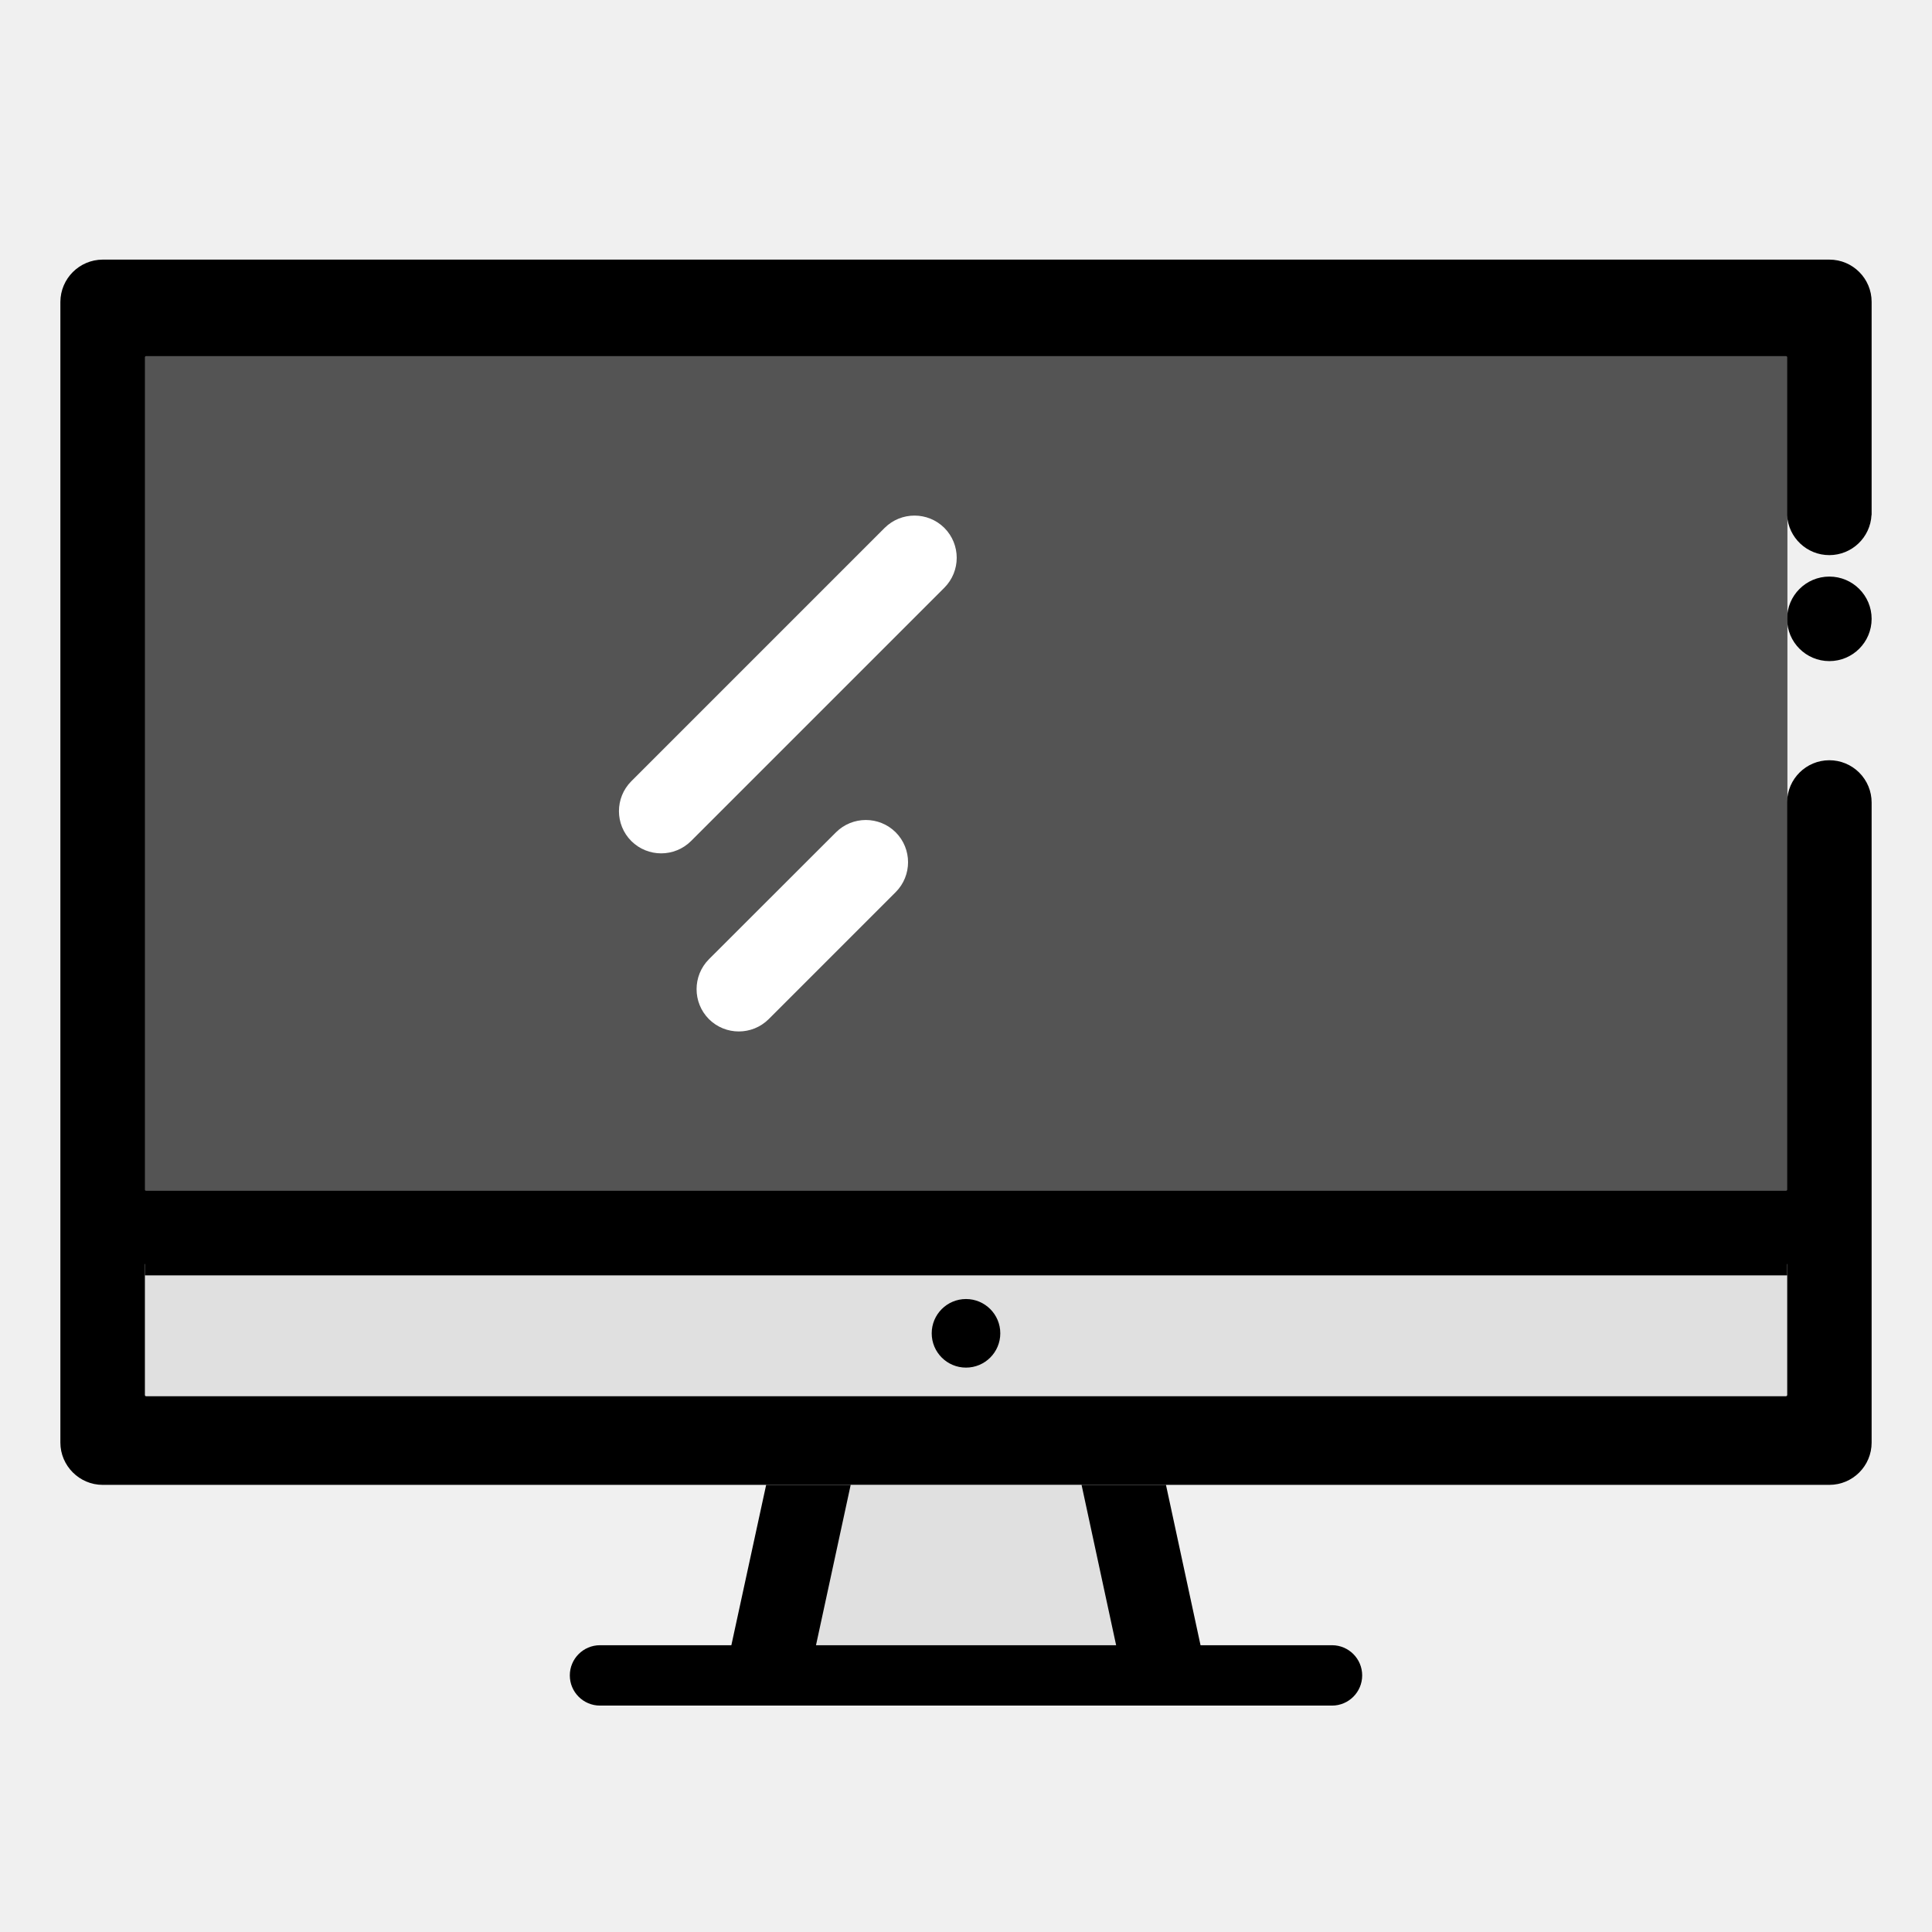
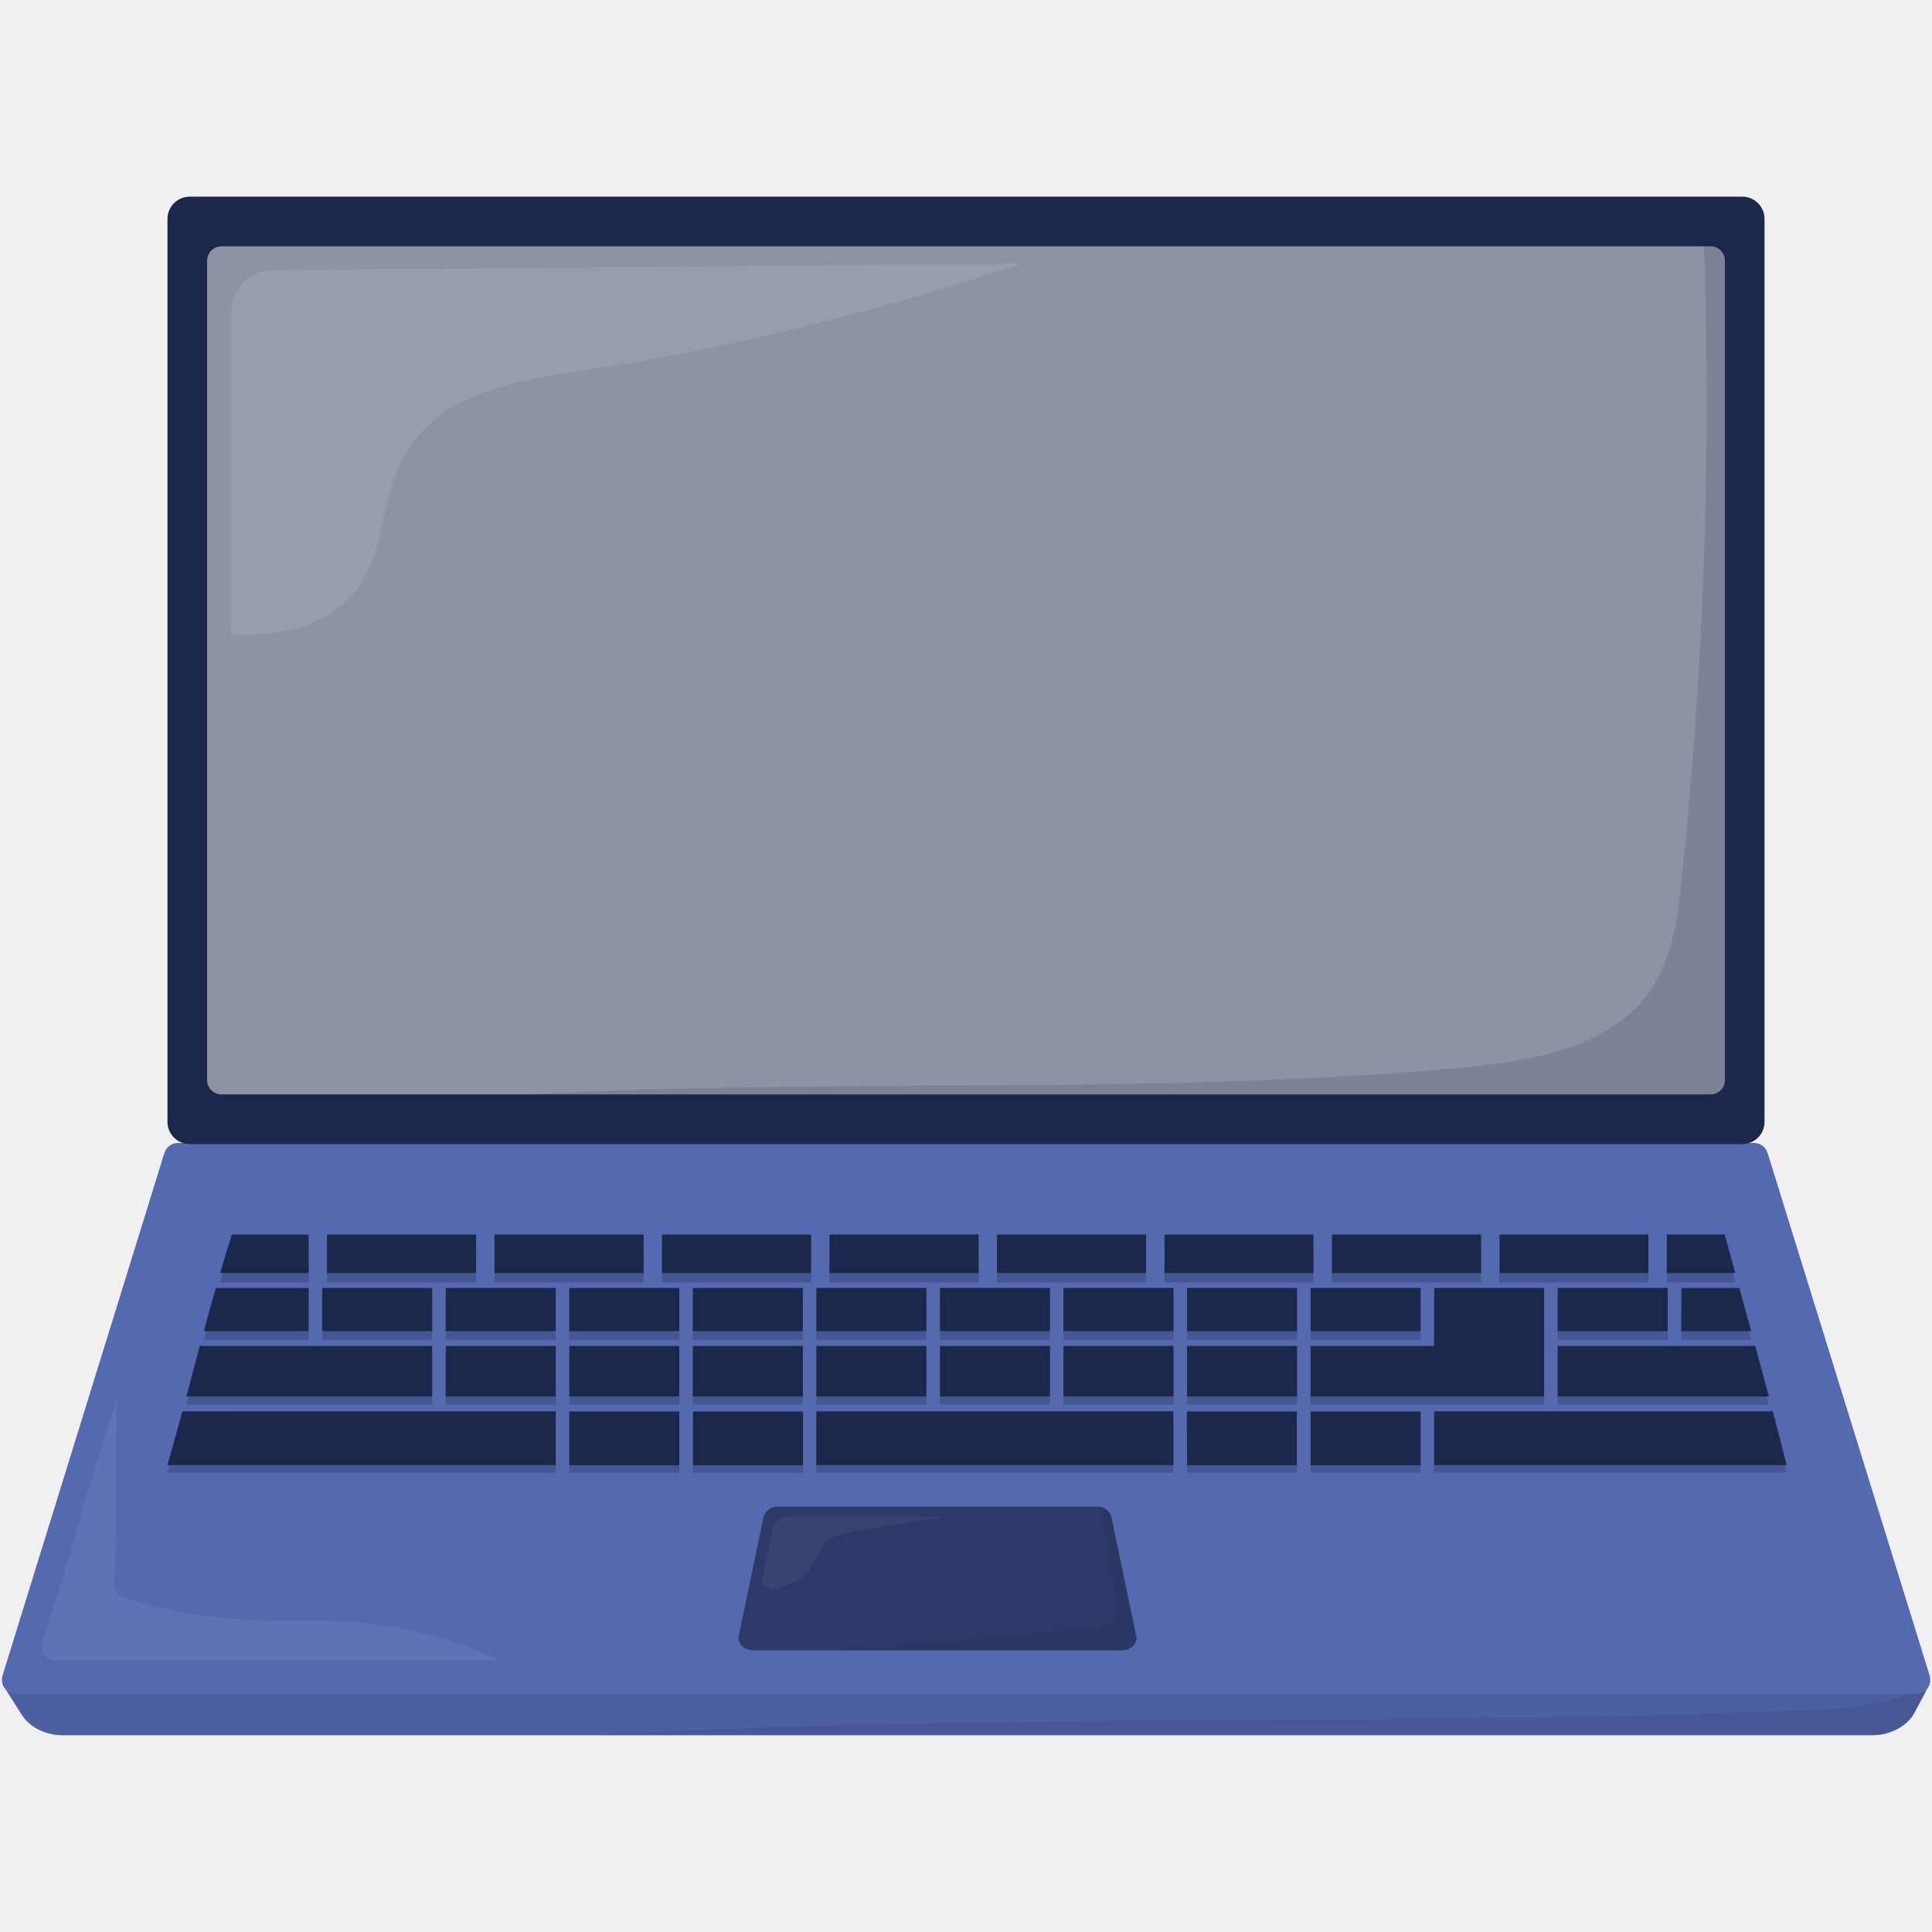
- <svg xmlns="http://www.w3.org/2000/svg" width="800px" height="800px" viewBox="0 0 1024 1024" class="icon" version="1.1">
-   <path d="M969.536 402.944a22.4 22.4 0 0 0-22.336 22.08V273.088a22.4 22.4 0 0 0 44.736-0.128h0.064V160a22.4 22.4 0 0 0-22.4-22.4H54.4a22.528 22.528 0 0 0-22.4 22.4v604.608c0 12.288 10.112 22.4 22.4 22.4h915.2a22.4 22.4 0 0 0 22.4-22.4V425.344a22.4 22.4 0 0 0-22.464-22.4z" fill="" />
-   <path d="M969.6 328m-22.4 0a22.4 22.4 0 1 0 44.8 0 22.4 22.4 0 1 0-44.8 0Z" fill="" />
-   <path d="M77.44 631.168a0.64 0.64 0 0 1-0.64-0.64V189.376a0.64 0.64 0 0 1 0.64-0.64h869.184c0.256 0 0.64 0.256 0.64 0.64v441.152c0 0.32-0.384 0.64-0.64 0.64H77.44z" fill="#545454" />
-   <path d="M77.44 740.032a0.64 0.64 0 0 1-0.64-0.64v-69.12a0.64 0.64 0 0 1 0.64-0.64h869.184c0.256 0 0.64 0.32 0.64 0.64v69.12c0 0.32-0.384 0.64-0.64 0.64H77.44z" fill="#E0E0E0" />
-   <path d="M76.8 631.168h870.464v44.8H76.8zM637.12 875.776H386.816l19.264-88.768h211.904z" fill="" />
-   <path d="M431.68 875.776l19.2-88.768h122.368l19.136 88.768z" fill="#E0E0E0" />
-   <path d="M721.984 888a16 16 0 0 1-16 16H318.016a16 16 0 0 1 0-32h388.032a16 16 0 0 1 15.936 16z" fill="" />
-   <path d="M512 706.688m-18.176 0a18.176 18.176 0 1 0 36.352 0 18.176 18.176 0 1 0-36.352 0Z" fill="" />
-   <path d="M366.272 445.76a22.464 22.464 0 0 1-31.68 0 22.464 22.464 0 0 1 0-31.68l134.272-134.272a22.464 22.464 0 0 1 31.68 0 22.464 22.464 0 0 1 0 31.68L366.272 445.76z" fill="#FFFFFF" />
-   <path d="M407.424 540.16a22.464 22.464 0 0 1-31.68 0 22.528 22.528 0 0 1 0-31.744l67.328-67.264a22.464 22.464 0 0 1 31.68 0 22.464 22.464 0 0 1 0 31.68L407.424 540.16z" fill="#FFFFFF" />
+ <svg xmlns="http://www.w3.org/2000/svg" width="1080" zoomAndPan="magnify" viewBox="0 0 810 810" height="1080" preserveAspectRatio="xMidYMid meet" version="1.0">
+   <defs>
+     <filter x="0%" y="0%" width="100%" height="100%" id="1cd0cf9287">
+       <feColorMatrix values="0 0 0 0 1 0 0 0 0 1 0 0 0 0 1 0 0 0 1 0" color-interpolation-filters="sRGB" />
+     </filter>
+     <clipPath id="bc2e9d00b6">
+       <path d="M 0 642 L 810 642 L 810 727.473 L 0 727.473 Z M 0 642 " clip-rule="nonzero" />
+     </clipPath>
+     <mask id="0b89b6ac8e">
+       <g filter="url(#1cd0cf9287)">
+         <rect x="-81" width="972" fill="#000000" y="-81" height="972" fill-opacity="0.15" />
+       </g>
+     </mask>
+     <clipPath id="a04c13c75c">
+       <path d="M 0.961 0.48 L 809.039 0.48 L 809.039 85.473 L 0.961 85.473 Z M 0.961 0.48 " clip-rule="nonzero" />
+     </clipPath>
+     <clipPath id="e6416fd677">
+       <rect x="0" width="810" y="0" height="86" />
+     </clipPath>
+     <clipPath id="bca0cd1d78">
+       <path d="M 245 706 L 810 706 L 810 727.473 L 245 727.473 Z M 245 706 " clip-rule="nonzero" />
+     </clipPath>
+     <mask id="2120d09897">
+       <g filter="url(#1cd0cf9287)">
+         <rect x="-81" width="972" fill="#000000" y="-81" height="972" fill-opacity="0.15" />
+       </g>
+     </mask>
+     <clipPath id="99a5d8f1f1">
+       <path d="M 1 1 L 563 1 L 563 21.473 L 1 21.473 Z M 1 1 " clip-rule="nonzero" />
+     </clipPath>
+     <clipPath id="621e616898">
+       <rect x="0" width="565" y="0" height="22" />
+     </clipPath>
+     <clipPath id="2c058bee94">
+       <path d="M 70 82.473 L 740 82.473 L 740 480 L 70 480 Z M 70 82.473 " clip-rule="nonzero" />
+     </clipPath>
+     <mask id="563439a2db">
+       <g filter="url(#1cd0cf9287)">
+         <rect x="-81" width="972" fill="#000000" y="-81" height="972" fill-opacity="0.7" />
+       </g>
+     </mask>
+     <clipPath id="6fe96796cb">
+       <rect x="0" width="171" y="0" height="63" />
+     </clipPath>
+     <mask id="6e0421f101">
+       <g filter="url(#1cd0cf9287)">
+         <rect x="-81" width="972" fill="#000000" y="-81" height="972" fill-opacity="0.3" />
+       </g>
+     </mask>
+     <clipPath id="dd6d3f8e3e">
+       <path d="M 349 0.039 L 413 0.039 L 413 17 L 349 17 Z M 349 0.039 " clip-rule="nonzero" />
+     </clipPath>
+     <clipPath id="09432dfa30">
+       <path d="M 279 0.039 L 343 0.039 L 343 17 L 279 17 Z M 279 0.039 " clip-rule="nonzero" />
+     </clipPath>
+     <clipPath id="42a8a003da">
+       <path d="M 420 0.039 L 483 0.039 L 483 17 L 420 17 Z M 420 0.039 " clip-rule="nonzero" />
+     </clipPath>
+     <clipPath id="978e99f463">
+       <path d="M 560 0.039 L 624 0.039 L 624 17 L 560 17 Z M 560 0.039 " clip-rule="nonzero" />
+     </clipPath>
+     <clipPath id="5ec9dab366">
+       <path d="M 630 0.039 L 660 0.039 L 660 17 L 630 17 Z M 630 0.039 " clip-rule="nonzero" />
+     </clipPath>
+     <clipPath id="856cc67de6">
+       <path d="M 490 0.039 L 553 0.039 L 553 17 L 490 17 Z M 490 0.039 " clip-rule="nonzero" />
+     </clipPath>
+     <clipPath id="3b1556b1c8">
+       <path d="M 24 0.039 L 62 0.039 L 62 17 L 24 17 Z M 24 0.039 " clip-rule="nonzero" />
+     </clipPath>
+     <clipPath id="94d79e0db4">
+       <path d="M 139 0.039 L 202 0.039 L 202 17 L 139 17 Z M 139 0.039 " clip-rule="nonzero" />
+     </clipPath>
+     <clipPath id="571e6d39ff">
+       <path d="M 209 0.039 L 273 0.039 L 273 17 L 209 17 Z M 209 0.039 " clip-rule="nonzero" />
+     </clipPath>
+     <clipPath id="c0cac227eb">
+       <path d="M 69 0.039 L 132 0.039 L 132 17 L 69 17 Z M 69 0.039 " clip-rule="nonzero" />
+     </clipPath>
+     <clipPath id="ea87191f62">
+       <rect x="0" width="683" y="0" height="98" />
+     </clipPath>
+     <mask id="aaeb624992">
+       <g filter="url(#1cd0cf9287)">
+         <rect x="-81" width="972" fill="#000000" y="-81" height="972" fill-opacity="0.15" />
+       </g>
+     </mask>
+     <clipPath id="c876d75684">
+       <rect x="0" width="506" y="0" height="360" />
+     </clipPath>
+     <mask id="430b1bff74">
+       <g filter="url(#1cd0cf9287)">
+         <rect x="-81" width="972" fill="#000000" y="-81" height="972" fill-opacity="0.09" />
+       </g>
+     </mask>
+     <clipPath id="fd9ba5ffa4">
+       <path d="M 0.238 0.16 L 333 0.16 L 333 156 L 0.238 156 Z M 0.238 0.16 " clip-rule="nonzero" />
+     </clipPath>
+     <clipPath id="f8b57e998f">
+       <rect x="0" width="334" y="0" height="157" />
+     </clipPath>
+     <mask id="15dea20400">
+       <g filter="url(#1cd0cf9287)">
+         <rect x="-81" width="972" fill="#000000" y="-81" height="972" fill-opacity="0.15" />
+       </g>
+     </mask>
+     <clipPath id="f915e9e026">
+       <rect x="0" width="133" y="0" height="63" />
+     </clipPath>
+     <mask id="3eebc0fc00">
+       <g filter="url(#1cd0cf9287)">
+         <rect x="-81" width="972" fill="#000000" y="-81" height="972" fill-opacity="0.05" />
+       </g>
+     </mask>
+     <clipPath id="8380e904a0">
+       <path d="M 1 0.52 L 79 0.52 L 79 31.961 L 1 31.961 Z M 1 0.52 " clip-rule="nonzero" />
+     </clipPath>
+     <clipPath id="d3d41a3b0f">
+       <rect x="0" width="81" y="0" height="32" />
+     </clipPath>
+     <mask id="50d3973917">
+       <g filter="url(#1cd0cf9287)">
+         <rect x="-81" width="972" fill="#000000" y="-81" height="972" fill-opacity="0.06" />
+       </g>
+     </mask>
+     <clipPath id="90bbda9535">
+       <path d="M 1 0.121 L 194 0.121 L 194 111.48 L 1 111.48 Z M 1 0.121 " clip-rule="nonzero" />
+     </clipPath>
+     <clipPath id="b27ab16381">
+       <rect x="0" width="195" y="0" height="112" />
+     </clipPath>
+   </defs>
+   <g clip-path="url(#bc2e9d00b6)">
+     <path fill="#5569b0" d="M 809.02 706.051 L 807.723 708.531 L 802.711 717.965 C 799.621 723.773 792.496 727.535 784.605 727.535 L 26.484 727.535 C 19.203 727.535 12.613 724.277 9.234 719.109 L 0.98 706.051 L 414.449 642.902 Z M 809.02 706.051 " fill-opacity="1" fill-rule="nonzero" />
+     <g mask="url(#0b89b6ac8e)">
+       <g transform="matrix(1, 0, 0, 1, 0.000000000000000111, 642)">
+         <g clip-path="url(#e6416fd677)">
+           <g clip-path="url(#a04c13c75c)">
+             <path fill="#1c274c" d="M 809.02 64.055 L 807.723 66.531 L 802.711 75.965 C 799.621 81.773 792.496 85.535 784.605 85.535 L 26.484 85.535 C 19.203 85.535 12.613 82.277 9.234 77.109 L 0.98 64.055 L 414.449 0.902 Z M 809.02 64.055 " fill-opacity="1" fill-rule="nonzero" />
+           </g>
+         </g>
+       </g>
+     </g>
+   </g>
+   <g clip-path="url(#bca0cd1d78)">
+     <g mask="url(#2120d09897)">
+       <g transform="matrix(1, 0, 0, 1, 245, 706)">
+         <g clip-path="url(#621e616898)">
+           <g clip-path="url(#99a5d8f1f1)">
+             <path fill="#1c274c" d="M 562.633 2.531 L 557.621 11.965 C 554.535 17.773 547.41 21.535 539.52 21.535 L 1.582 21.535 C 169.625 12.156 340.578 17.93 509.645 11.133 C 527.988 10.406 548.223 9 560.449 1.301 Z M 562.633 2.531 " fill-opacity="1" fill-rule="nonzero" />
+           </g>
+         </g>
+       </g>
+     </g>
+   </g>
+   <path fill="#5569b0" d="M 803.23 710.18 L 6.77 710.18 C 6.305 710.18 5.844 710.125 5.391 710.02 C 4.934 709.91 4.5 709.75 4.082 709.543 C 3.664 709.332 3.277 709.074 2.922 708.773 C 2.566 708.473 2.25 708.137 1.973 707.762 C 1.695 707.387 1.465 706.984 1.281 706.555 C 1.098 706.125 0.965 705.68 0.887 705.219 C 0.809 704.762 0.785 704.297 0.816 703.832 C 0.844 703.367 0.93 702.91 1.066 702.465 L 68.918 483.391 C 69.105 482.781 69.387 482.219 69.754 481.699 C 70.125 481.18 70.566 480.73 71.078 480.355 C 71.594 479.977 72.152 479.688 72.758 479.488 C 73.363 479.293 73.984 479.191 74.621 479.195 L 735.379 479.195 C 736.016 479.191 736.637 479.293 737.242 479.488 C 737.848 479.688 738.406 479.977 738.922 480.355 C 739.434 480.73 739.875 481.18 740.246 481.699 C 740.613 482.219 740.895 482.781 741.082 483.391 L 809.02 702.496 C 809.156 702.945 809.238 703.406 809.266 703.871 C 809.289 704.34 809.262 704.805 809.18 705.266 C 809.098 705.727 808.965 706.172 808.777 706.602 C 808.59 707.031 808.355 707.434 808.07 707.805 C 807.789 708.18 807.469 708.516 807.105 708.816 C 806.746 709.113 806.355 709.363 805.934 709.57 C 805.512 709.777 805.074 709.934 804.617 710.035 C 804.16 710.137 803.699 710.188 803.23 710.18 Z M 803.23 710.18 " fill-opacity="1" fill-rule="nonzero" />
+   <g clip-path="url(#2c058bee94)">
+     <path fill="#1c274c" d="M 79.527 82.457 L 730.473 82.457 C 731.082 82.457 731.688 82.516 732.289 82.633 C 732.887 82.754 733.469 82.93 734.035 83.164 C 734.598 83.398 735.137 83.684 735.645 84.023 C 736.152 84.363 736.625 84.75 737.055 85.184 C 737.488 85.613 737.875 86.086 738.215 86.594 C 738.555 87.102 738.84 87.641 739.074 88.203 C 739.309 88.77 739.484 89.352 739.605 89.949 C 739.723 90.551 739.781 91.156 739.781 91.766 L 739.781 470.352 C 739.781 470.961 739.723 471.566 739.605 472.168 C 739.484 472.766 739.309 473.348 739.074 473.914 C 738.84 474.48 738.555 475.016 738.215 475.523 C 737.875 476.031 737.488 476.504 737.055 476.934 C 736.621 477.367 736.152 477.754 735.645 478.094 C 735.137 478.434 734.598 478.719 734.035 478.953 C 733.469 479.188 732.887 479.363 732.289 479.484 C 731.688 479.602 731.082 479.66 730.473 479.66 L 79.527 479.66 C 78.918 479.66 78.312 479.602 77.711 479.484 C 77.113 479.363 76.531 479.188 75.965 478.953 C 75.402 478.719 74.863 478.434 74.355 478.094 C 73.848 477.754 73.375 477.367 72.945 476.934 C 72.512 476.504 72.125 476.031 71.785 475.523 C 71.445 475.016 71.16 474.48 70.926 473.914 C 70.691 473.348 70.516 472.766 70.395 472.168 C 70.277 471.566 70.219 470.961 70.219 470.352 L 70.219 91.766 C 70.219 91.156 70.277 90.551 70.395 89.949 C 70.516 89.352 70.691 88.77 70.926 88.203 C 71.16 87.641 71.445 87.102 71.785 86.594 C 72.125 86.086 72.512 85.613 72.945 85.184 C 73.375 84.75 73.848 84.363 74.355 84.023 C 74.863 83.684 75.402 83.398 75.965 83.164 C 76.531 82.93 77.113 82.754 77.711 82.633 C 78.312 82.516 78.918 82.457 79.527 82.457 Z M 79.527 82.457 " fill-opacity="1" fill-rule="nonzero" />
+   </g>
+   <path fill="#8d93a5" d="M 92.848 103.262 L 717.152 103.262 C 717.551 103.262 717.941 103.301 718.328 103.379 C 718.715 103.457 719.09 103.57 719.457 103.723 C 719.82 103.871 720.168 104.059 720.496 104.277 C 720.824 104.496 721.129 104.746 721.41 105.027 C 721.688 105.305 721.938 105.609 722.156 105.938 C 722.375 106.266 722.562 106.613 722.715 106.977 C 722.863 107.344 722.977 107.719 723.055 108.105 C 723.133 108.492 723.172 108.887 723.172 109.281 L 723.172 452.82 C 723.172 453.215 723.133 453.605 723.055 453.992 C 722.977 454.383 722.863 454.758 722.715 455.121 C 722.562 455.488 722.375 455.836 722.156 456.164 C 721.938 456.492 721.688 456.797 721.41 457.074 C 721.129 457.355 720.824 457.602 720.496 457.824 C 720.168 458.043 719.82 458.227 719.457 458.379 C 719.09 458.531 718.715 458.645 718.328 458.723 C 717.941 458.797 717.551 458.836 717.152 458.836 L 92.848 458.836 C 92.449 458.836 92.059 458.797 91.672 458.723 C 91.285 458.645 90.91 458.531 90.543 458.379 C 90.18 458.227 89.832 458.043 89.504 457.824 C 89.176 457.602 88.871 457.355 88.59 457.074 C 88.312 456.797 88.062 456.492 87.844 456.164 C 87.625 455.836 87.438 455.488 87.285 455.121 C 87.137 454.758 87.023 454.383 86.945 453.992 C 86.867 453.605 86.828 453.215 86.828 452.82 L 86.828 109.281 C 86.828 108.887 86.867 108.492 86.945 108.105 C 87.023 107.719 87.137 107.344 87.285 106.977 C 87.438 106.613 87.625 106.266 87.844 105.938 C 88.062 105.609 88.312 105.305 88.59 105.027 C 88.871 104.746 89.176 104.496 89.504 104.277 C 89.832 104.059 90.18 103.871 90.543 103.723 C 90.91 103.57 91.285 103.457 91.672 103.379 C 92.059 103.301 92.449 103.262 92.848 103.262 Z M 92.848 103.262 " fill-opacity="1" fill-rule="nonzero" />
+   <g mask="url(#563439a2db)">
+     <g transform="matrix(1, 0, 0, 1, 307, 630)">
+       <g clip-path="url(#6fe96796cb)">
+         <path fill="#1c274c" d="M 163.18 61.922 L 8.961 61.922 C 5.023 61.922 2.023 58.988 2.719 55.781 L 13.121 5.98 C 13.316 5.32 13.617 4.711 14.02 4.152 C 14.426 3.594 14.91 3.113 15.473 2.719 C 16.039 2.324 16.652 2.031 17.316 1.848 C 17.98 1.66 18.656 1.586 19.348 1.629 L 152.727 1.629 C 153.203 1.633 153.676 1.676 154.148 1.77 C 154.711 1.844 155.25 2 155.766 2.238 C 156.281 2.473 156.754 2.777 157.184 3.152 C 157.609 3.527 157.973 3.957 158.273 4.438 C 158.574 4.918 158.801 5.434 158.949 5.98 L 169.355 55.781 C 170.082 58.988 167.117 61.922 163.18 61.922 Z M 163.18 61.922 " fill-opacity="1" fill-rule="nonzero" />
+       </g>
+     </g>
+   </g>
+   <path fill="#1c274c" d="M 290.469 564.281 L 336.594 564.281 L 336.594 585.469 L 290.469 585.469 Z M 290.469 564.281 " fill-opacity="1" fill-rule="nonzero" />
+   <path fill="#1c274c" d="M 480.516 517.586 L 417.988 517.586 L 417.988 533.727 L 480.516 533.727 Z M 480.516 517.586 " fill-opacity="1" fill-rule="nonzero" />
+   <path fill="#1c274c" d="M 445.871 539.969 L 491.996 539.969 L 491.996 558.055 L 445.871 558.055 Z M 445.871 539.969 " fill-opacity="1" fill-rule="nonzero" />
+   <path fill="#1c274c" d="M 497.664 539.969 L 543.789 539.969 L 543.789 558.055 L 497.664 558.055 Z M 497.664 539.969 " fill-opacity="1" fill-rule="nonzero" />
+   <path fill="#1c274c" d="M 497.664 564.281 L 543.789 564.281 L 543.789 585.469 L 497.664 585.469 Z M 497.664 564.281 " fill-opacity="1" fill-rule="nonzero" />
+   <path fill="#1c274c" d="M 410.289 517.586 L 347.777 517.586 L 347.777 533.727 L 410.305 533.727 Z M 410.289 517.586 " fill-opacity="1" fill-rule="nonzero" />
+   <path fill="#1c274c" d="M 342.266 539.969 L 388.387 539.969 L 388.387 558.055 L 342.266 558.055 Z M 342.266 539.969 " fill-opacity="1" fill-rule="nonzero" />
+   <path fill="#1c274c" d="M 342.266 564.281 L 388.387 564.281 L 388.387 585.469 L 342.266 585.469 Z M 342.266 564.281 " fill-opacity="1" fill-rule="nonzero" />
+   <path fill="#1c274c" d="M 394.074 564.281 L 440.199 564.281 L 440.199 585.469 L 394.074 585.469 Z M 394.074 564.281 " fill-opacity="1" fill-rule="nonzero" />
+   <path fill="#1c274c" d="M 394.074 539.969 L 440.199 539.969 L 440.199 558.055 L 394.074 558.055 Z M 394.074 539.969 " fill-opacity="1" fill-rule="nonzero" />
+   <path fill="#1c274c" d="M 550.656 517.586 L 488.23 517.586 L 488.23 533.727 L 550.656 533.727 Z M 550.656 517.586 " fill-opacity="1" fill-rule="nonzero" />
+   <path fill="#1c274c" d="M 445.871 564.281 L 491.996 564.281 L 491.996 585.469 L 445.871 585.469 Z M 445.871 564.281 " fill-opacity="1" fill-rule="nonzero" />
+   <path fill="#1c274c" d="M 549.477 585.488 L 647.395 585.488 L 647.395 539.969 L 601.27 539.969 L 601.27 564.281 L 549.477 564.281 Z M 549.477 585.488 " fill-opacity="1" fill-rule="nonzero" />
+   <path fill="#1c274c" d="M 129.398 539.969 L 90.488 539.969 C 88.754 545.992 87.078 552.023 85.461 558.055 L 129.398 558.055 Z M 129.398 539.969 " fill-opacity="1" fill-rule="nonzero" />
+   <path fill="#1c274c" d="M 704.879 558.055 L 734.184 558.055 C 732.527 552.055 730.875 546.027 729.223 539.969 L 704.945 539.969 Z M 704.879 558.055 " fill-opacity="1" fill-rule="nonzero" />
+   <path fill="#1c274c" d="M 691.109 517.586 L 628.688 517.586 L 628.688 533.727 L 691.109 533.727 Z M 691.109 517.586 " fill-opacity="1" fill-rule="nonzero" />
+   <path fill="#1c274c" d="M 723.102 517.586 L 698.824 517.586 L 698.824 533.727 L 727.523 533.727 C 726.031 528.352 724.559 522.906 723.102 517.586 Z M 723.102 517.586 " fill-opacity="1" fill-rule="nonzero" />
+   <path fill="#1c274c" d="M 549.477 539.969 L 595.602 539.969 L 595.602 558.055 L 549.477 558.055 Z M 549.477 539.969 " fill-opacity="1" fill-rule="nonzero" />
+   <path fill="#1c274c" d="M 620.953 517.586 L 558.426 517.586 L 558.426 533.727 L 620.953 533.727 Z M 620.953 517.586 " fill-opacity="1" fill-rule="nonzero" />
+   <path fill="#1c274c" d="M 704.879 564.281 L 653.066 564.281 L 653.066 585.488 L 741.602 585.488 C 739.75 578.551 737.824 571.426 735.883 564.281 Z M 704.879 564.281 " fill-opacity="1" fill-rule="nonzero" />
+   <path fill="#1c274c" d="M 290.469 539.969 L 336.594 539.969 L 336.594 558.055 L 290.469 558.055 Z M 290.469 539.969 " fill-opacity="1" fill-rule="nonzero" />
+   <path fill="#1c274c" d="M 549.477 614.309 L 595.602 614.309 L 595.602 591.766 L 549.477 591.766 Z M 549.477 614.309 " fill-opacity="1" fill-rule="nonzero" />
+   <path fill="#1c274c" d="M 290.555 614.309 L 336.68 614.309 L 336.68 591.766 L 290.555 591.766 Z M 290.555 614.309 " fill-opacity="1" fill-rule="nonzero" />
+   <path fill="#1c274c" d="M 427.195 591.715 L 342.23 591.715 L 342.23 614.254 L 491.961 614.254 L 491.961 591.715 Z M 427.195 591.715 " fill-opacity="1" fill-rule="nonzero" />
+   <path fill="#1c274c" d="M 497.664 614.309 L 543.719 614.309 L 543.719 591.766 L 497.594 591.766 Z M 497.664 614.309 " fill-opacity="1" fill-rule="nonzero" />
+   <path fill="#1c274c" d="M 743.25 591.715 L 601.27 591.715 L 601.27 614.254 L 749.043 614.254 C 747.227 606.926 745.297 599.41 743.25 591.715 Z M 743.25 591.715 " fill-opacity="1" fill-rule="nonzero" />
+   <path fill="#1c274c" d="M 129.398 585.488 L 181.191 585.488 L 181.191 564.281 L 83.777 564.281 C 81.852 571.441 79.98 578.535 78.125 585.488 Z M 129.398 585.488 " fill-opacity="1" fill-rule="nonzero" />
+   <path fill="#1c274c" d="M 129.398 517.586 L 97.234 517.586 C 95.5 522.891 93.887 528.301 92.289 533.727 L 129.398 533.727 Z M 129.398 517.586 " fill-opacity="1" fill-rule="nonzero" />
+   <path fill="#1c274c" d="M 653.066 539.969 L 699.191 539.969 L 699.191 558.055 L 653.066 558.055 Z M 653.066 539.969 " fill-opacity="1" fill-rule="nonzero" />
+   <path fill="#1c274c" d="M 269.836 517.586 L 207.324 517.586 L 207.324 533.727 L 269.852 533.727 Z M 269.836 517.586 " fill-opacity="1" fill-rule="nonzero" />
+   <path fill="#1c274c" d="M 186.879 539.969 L 233.004 539.969 L 233.004 558.055 L 186.879 558.055 Z M 186.879 539.969 " fill-opacity="1" fill-rule="nonzero" />
+   <path fill="#1c274c" d="M 277.535 533.727 L 340.062 533.727 L 340.062 517.586 L 277.535 517.586 Z M 277.535 533.727 " fill-opacity="1" fill-rule="nonzero" />
+   <path fill="#1c274c" d="M 238.676 564.281 L 284.801 564.281 L 284.801 585.469 L 238.676 585.469 Z M 238.676 564.281 " fill-opacity="1" fill-rule="nonzero" />
+   <path fill="#1c274c" d="M 238.676 614.309 L 284.801 614.309 L 284.801 591.766 L 238.676 591.766 Z M 238.676 614.309 " fill-opacity="1" fill-rule="nonzero" />
+   <path fill="#1c274c" d="M 238.676 539.969 L 284.801 539.969 L 284.801 558.055 L 238.676 558.055 Z M 238.676 539.969 " fill-opacity="1" fill-rule="nonzero" />
+   <path fill="#1c274c" d="M 186.879 564.281 L 233.004 564.281 L 233.004 585.469 L 186.879 585.469 Z M 186.879 564.281 " fill-opacity="1" fill-rule="nonzero" />
+   <path fill="#1c274c" d="M 199.625 517.586 L 137.098 517.586 L 137.098 533.727 L 199.625 533.727 Z M 199.625 517.586 " fill-opacity="1" fill-rule="nonzero" />
+   <path fill="#1c274c" d="M 170.305 591.715 L 76.461 591.715 C 74.344 599.535 72.262 607.109 70.184 614.254 L 233.004 614.254 L 233.004 591.715 Z M 170.305 591.715 " fill-opacity="1" fill-rule="nonzero" />
+   <path fill="#1c274c" d="M 135.07 539.969 L 181.191 539.969 L 181.191 558.055 L 135.07 558.055 Z M 135.07 539.969 " fill-opacity="1" fill-rule="nonzero" />
+   <g mask="url(#6e0421f101)">
+     <g transform="matrix(1, 0, 0, 1, 68, 521)">
+       <g clip-path="url(#ea87191f62)">
+         <path fill="#1c274c" d="M 222.469 46.941 L 268.594 46.941 L 268.594 67.902 L 222.469 67.902 Z M 222.469 46.941 " fill-opacity="1" fill-rule="nonzero" />
+         <g clip-path="url(#dd6d3f8e3e)">
+           <path fill="#1c274c" d="M 412.516 0.73 L 349.988 0.73 L 349.988 16.715 L 412.516 16.715 Z M 412.516 0.73 " fill-opacity="1" fill-rule="nonzero" />
+         </g>
+         <path fill="#1c274c" d="M 377.871 22.891 L 423.996 22.891 L 423.996 40.766 L 377.871 40.766 Z M 377.871 22.891 " fill-opacity="1" fill-rule="nonzero" />
+         <path fill="#1c274c" d="M 429.664 22.891 L 475.789 22.891 L 475.789 40.766 L 429.664 40.766 Z M 429.664 22.891 " fill-opacity="1" fill-rule="nonzero" />
+         <path fill="#1c274c" d="M 429.664 46.941 L 475.789 46.941 L 475.789 67.902 L 429.664 67.902 Z M 429.664 46.941 " fill-opacity="1" fill-rule="nonzero" />
+         <g clip-path="url(#09432dfa30)">
+           <path fill="#1c274c" d="M 342.289 0.73 L 279.777 0.73 L 279.777 16.715 L 342.305 16.715 Z M 342.289 0.73 " fill-opacity="1" fill-rule="nonzero" />
+         </g>
+         <path fill="#1c274c" d="M 274.266 22.891 L 320.387 22.891 L 320.387 40.766 L 274.266 40.766 Z M 274.266 22.891 " fill-opacity="1" fill-rule="nonzero" />
+         <path fill="#1c274c" d="M 274.266 46.941 L 320.387 46.941 L 320.387 67.902 L 274.266 67.902 Z M 274.266 46.941 " fill-opacity="1" fill-rule="nonzero" />
+         <path fill="#1c274c" d="M 326.074 46.941 L 372.199 46.941 L 372.199 67.902 L 326.074 67.902 Z M 326.074 46.941 " fill-opacity="1" fill-rule="nonzero" />
+         <path fill="#1c274c" d="M 326.074 22.891 L 372.199 22.891 L 372.199 40.766 L 326.074 40.766 Z M 326.074 22.891 " fill-opacity="1" fill-rule="nonzero" />
+         <g clip-path="url(#42a8a003da)">
+           <path fill="#1c274c" d="M 482.656 0.73 L 420.23 0.73 L 420.23 16.715 L 482.656 16.715 Z M 482.656 0.73 " fill-opacity="1" fill-rule="nonzero" />
+         </g>
+         <path fill="#1c274c" d="M 377.871 46.941 L 423.996 46.941 L 423.996 67.902 L 377.871 67.902 Z M 377.871 46.941 " fill-opacity="1" fill-rule="nonzero" />
+         <path fill="#1c274c" d="M 481.477 67.902 L 579.395 67.902 L 579.395 22.891 L 533.27 22.891 L 533.27 46.941 L 481.477 46.941 Z M 481.477 67.902 " fill-opacity="1" fill-rule="nonzero" />
+         <path fill="#1c274c" d="M 61.398 22.891 L 22.488 22.891 C 20.754 28.836 19.02 34.82 17.461 40.766 L 61.398 40.766 Z M 61.398 22.891 " fill-opacity="1" fill-rule="nonzero" />
+         <path fill="#1c274c" d="M 636.879 40.766 L 666.184 40.766 C 664.527 34.836 662.875 28.879 661.223 22.891 L 636.945 22.891 Z M 636.879 40.766 " fill-opacity="1" fill-rule="nonzero" />
+         <g clip-path="url(#978e99f463)">
+           <path fill="#1c274c" d="M 623.109 0.73 L 560.688 0.73 L 560.688 16.715 L 623.109 16.715 Z M 623.109 0.73 " fill-opacity="1" fill-rule="nonzero" />
+         </g>
+         <g clip-path="url(#5ec9dab366)">
+           <path fill="#1c274c" d="M 655.102 0.73 L 630.824 0.73 L 630.824 16.715 L 659.523 16.715 C 658.031 11.395 656.559 6.051 655.102 0.73 Z M 655.102 0.73 " fill-opacity="1" fill-rule="nonzero" />
+         </g>
+         <path fill="#1c274c" d="M 481.477 22.891 L 527.602 22.891 L 527.602 40.766 L 481.477 40.766 Z M 481.477 22.891 " fill-opacity="1" fill-rule="nonzero" />
+         <g clip-path="url(#856cc67de6)">
+           <path fill="#1c274c" d="M 552.953 0.73 L 490.426 0.73 L 490.426 16.715 L 552.953 16.715 Z M 552.953 0.73 " fill-opacity="1" fill-rule="nonzero" />
+         </g>
+         <path fill="#1c274c" d="M 636.879 46.992 L 585.066 46.992 L 585.066 67.957 L 673.602 67.957 C 671.75 61.02 669.824 54.082 667.883 46.992 Z M 636.879 46.992 " fill-opacity="1" fill-rule="nonzero" />
+         <path fill="#1c274c" d="M 222.469 22.891 L 268.594 22.891 L 268.594 40.766 L 222.469 40.766 Z M 222.469 22.891 " fill-opacity="1" fill-rule="nonzero" />
+         <path fill="#1c274c" d="M 481.477 96.43 L 527.602 96.43 L 527.602 74.078 L 481.477 74.078 Z M 481.477 96.43 " fill-opacity="1" fill-rule="nonzero" />
+         <path fill="#1c274c" d="M 222.555 96.43 L 268.68 96.43 L 268.68 74.078 L 222.555 74.078 Z M 222.555 96.43 " fill-opacity="1" fill-rule="nonzero" />
+         <path fill="#1c274c" d="M 359.195 74.078 L 274.23 74.078 L 274.23 96.43 L 423.961 96.43 L 423.961 74.078 Z M 359.195 74.078 " fill-opacity="1" fill-rule="nonzero" />
+         <path fill="#1c274c" d="M 429.664 96.43 L 475.719 96.43 L 475.719 74.078 L 429.594 74.078 Z M 429.664 96.43 " fill-opacity="1" fill-rule="nonzero" />
+         <path fill="#1c274c" d="M 675.25 74.078 L 533.27 74.078 L 533.27 96.43 L 681.043 96.43 C 679.227 89.133 677.297 81.684 675.25 74.078 Z M 675.25 74.078 " fill-opacity="1" fill-rule="nonzero" />
+         <path fill="#1c274c" d="M 61.398 67.902 L 113.191 67.902 L 113.191 46.992 L 15.777 46.992 C 13.852 54.066 11.98 61.09 10.125 67.957 Z M 61.398 67.902 " fill-opacity="1" fill-rule="nonzero" />
+         <g clip-path="url(#3b1556b1c8)">
+           <path fill="#1c274c" d="M 61.398 0.73 L 29.234 0.73 C 27.535 6 25.887 11.328 24.289 16.715 L 61.398 16.715 Z M 61.398 0.73 " fill-opacity="1" fill-rule="nonzero" />
+         </g>
+         <path fill="#1c274c" d="M 585.066 22.891 L 631.191 22.891 L 631.191 40.766 L 585.066 40.766 Z M 585.066 22.891 " fill-opacity="1" fill-rule="nonzero" />
+         <g clip-path="url(#94d79e0db4)">
+           <path fill="#1c274c" d="M 201.836 0.73 L 139.324 0.73 L 139.324 16.715 L 201.852 16.715 Z M 201.836 0.73 " fill-opacity="1" fill-rule="nonzero" />
+         </g>
+         <path fill="#1c274c" d="M 118.879 22.891 L 165.004 22.891 L 165.004 40.766 L 118.879 40.766 Z M 118.879 22.891 " fill-opacity="1" fill-rule="nonzero" />
+         <g clip-path="url(#571e6d39ff)">
+           <path fill="#1c274c" d="M 209.535 16.715 L 272.062 16.715 L 272.062 0.73 L 209.535 0.73 Z M 209.535 16.715 " fill-opacity="1" fill-rule="nonzero" />
+         </g>
+         <path fill="#1c274c" d="M 170.676 46.941 L 216.801 46.941 L 216.801 67.902 L 170.676 67.902 Z M 170.676 46.941 " fill-opacity="1" fill-rule="nonzero" />
+         <path fill="#1c274c" d="M 170.676 96.43 L 216.801 96.43 L 216.801 74.078 L 170.676 74.078 Z M 170.676 96.43 " fill-opacity="1" fill-rule="nonzero" />
+         <path fill="#1c274c" d="M 170.676 22.891 L 216.801 22.891 L 216.801 40.766 L 170.676 40.766 Z M 170.676 22.891 " fill-opacity="1" fill-rule="nonzero" />
+         <path fill="#1c274c" d="M 118.879 46.941 L 165.004 46.941 L 165.004 67.902 L 118.879 67.902 Z M 118.879 46.941 " fill-opacity="1" fill-rule="nonzero" />
+         <g clip-path="url(#c0cac227eb)">
+           <path fill="#1c274c" d="M 131.625 0.73 L 69.098 0.73 L 69.098 16.715 L 131.625 16.715 Z M 131.625 0.73 " fill-opacity="1" fill-rule="nonzero" />
+         </g>
+         <path fill="#1c274c" d="M 102.305 74.078 L 8.461 74.078 C 6.344 81.812 4.262 89.32 2.184 96.43 L 165.004 96.43 L 165.004 74.078 Z M 102.305 74.078 " fill-opacity="1" fill-rule="nonzero" />
+         <path fill="#1c274c" d="M 67.07 22.891 L 113.191 22.891 L 113.191 40.766 L 67.07 40.766 Z M 67.07 22.891 " fill-opacity="1" fill-rule="nonzero" />
+       </g>
+     </g>
+   </g>
+   <g mask="url(#aaeb624992)">
+     <g transform="matrix(1, 0, 0, 1, 219, 101)">
+       <g clip-path="url(#c876d75684)">
+         <path fill="#1c274c" d="M 504.172 8.281 L 504.172 351.82 C 504.172 352.215 504.133 352.605 504.055 352.992 C 503.977 353.383 503.863 353.758 503.715 354.121 C 503.562 354.488 503.375 354.836 503.156 355.164 C 502.938 355.492 502.688 355.797 502.41 356.074 C 502.129 356.355 501.824 356.602 501.496 356.824 C 501.168 357.043 500.82 357.227 500.457 357.379 C 500.09 357.531 499.715 357.645 499.328 357.723 C 498.941 357.797 498.551 357.836 498.152 357.836 L 1.938 357.836 C 132.453 350.781 264.48 358.477 394.879 346.516 C 424.184 343.824 457.164 337.949 473.41 313.41 C 482.27 300.059 484.387 283.465 486.051 267.531 C 495.316 179.312 498.426 90.879 495.379 2.23 L 498.121 2.23 C 498.516 2.227 498.91 2.262 499.301 2.34 C 499.691 2.414 500.074 2.527 500.441 2.68 C 500.809 2.832 501.16 3.016 501.488 3.238 C 501.82 3.457 502.129 3.711 502.41 3.992 C 502.691 4.273 502.941 4.578 503.16 4.91 C 503.383 5.242 503.57 5.59 503.719 5.961 C 503.871 6.328 503.984 6.707 504.062 7.098 C 504.137 7.488 504.172 7.883 504.172 8.281 Z M 504.172 8.281 " fill-opacity="1" fill-rule="nonzero" />
+       </g>
+     </g>
+   </g>
+   <g mask="url(#430b1bff74)">
+     <g transform="matrix(1, 0, 0, 1, 96, 110)">
+       <g clip-path="url(#f8b57e998f)">
+         <g clip-path="url(#fd9ba5ffa4)">
+           <path fill="#ffffff" d="M 0.938 155.773 L 0.938 20.781 C 0.938 20.215 0.961 19.648 1.016 19.082 C 1.066 18.516 1.148 17.957 1.258 17.398 C 1.363 16.84 1.5 16.289 1.66 15.746 C 1.824 15.199 2.012 14.664 2.227 14.141 C 2.438 13.613 2.68 13.098 2.941 12.598 C 3.207 12.094 3.496 11.605 3.809 11.133 C 4.121 10.656 4.453 10.199 4.812 9.758 C 5.168 9.316 5.547 8.891 5.945 8.488 C 6.344 8.082 6.758 7.699 7.195 7.336 C 7.633 6.969 8.082 6.629 8.555 6.309 C 9.023 5.988 9.508 5.691 10.004 5.422 C 10.504 5.148 11.012 4.902 11.535 4.68 C 12.059 4.457 12.59 4.258 13.133 4.09 C 13.672 3.918 14.223 3.773 14.777 3.656 C 15.332 3.539 15.895 3.453 16.457 3.391 C 17.023 3.328 17.59 3.293 18.156 3.285 L 332.289 0.527 C 257.363 25.344 198.77 37.496 156.531 44.051 C 125.578 48.855 92.926 52.289 75.863 77.43 C 60.465 100.094 68.184 124.996 48.484 142.715 C 34.16 155.582 14.309 156.59 0.938 155.773 Z M 0.938 155.773 " fill-opacity="1" fill-rule="nonzero" />
+         </g>
+       </g>
+     </g>
+   </g>
+   <g mask="url(#15dea20400)">
+     <g transform="matrix(1, 0, 0, 1, 345, 630)">
+       <g clip-path="url(#f915e9e026)">
+         <path fill="#1c274c" d="M 125.18 61.922 L 2.414 61.922 C 39.742 58.984 77.062 55.863 114.379 52.559 C 116.891 52.332 119.684 51.984 121.312 50.078 C 122.945 48.172 122.945 45.051 122.668 42.379 C 121.227 28.727 119.059 15.188 116.164 1.77 C 116.727 1.844 117.266 2 117.785 2.238 C 118.301 2.473 118.773 2.777 119.199 3.152 C 119.625 3.527 119.992 3.957 120.293 4.438 C 120.594 4.918 120.816 5.434 120.969 5.98 L 131.371 55.781 C 132.082 58.988 129.117 61.922 125.18 61.922 Z M 125.18 61.922 " fill-opacity="1" fill-rule="nonzero" />
+       </g>
+     </g>
+   </g>
+   <g mask="url(#3eebc0fc00)">
+     <g transform="matrix(1, 0, 0, 1, 318, 635)">
+       <g clip-path="url(#d3d41a3b0f)">
+         <g clip-path="url(#8380e904a0)">
+           <path fill="#ffffff" d="M 1.184 28.363 C 2.805 20.93 4.41 13.496 6.004 6.062 C 6.156 5.328 6.422 4.641 6.809 4 C 7.199 3.359 7.68 2.801 8.262 2.328 C 8.84 1.855 9.484 1.492 10.188 1.238 C 10.895 0.988 11.621 0.863 12.367 0.859 L 78.816 0.859 C 63.539 3.668 37.406 6.062 29.414 10.207 C 25.008 12.477 24.82 23.195 14.902 28.293 C 6.648 32.645 4.305 31.828 1.184 28.363 Z M 1.184 28.363 " fill-opacity="1" fill-rule="nonzero" />
+         </g>
+       </g>
+     </g>
+   </g>
+   <g mask="url(#50d3973917)">
+     <g transform="matrix(1, 0, 0, 1, 16, 585)">
+       <g clip-path="url(#b27ab16381)">
+         <g clip-path="url(#90bbda9535)">
+           <path fill="#ffffff" d="M 33.355 0.488 C 21.637 34.699 13.484 68.91 1.766 103.141 C 1.613 103.609 1.523 104.09 1.488 104.578 C 1.457 105.07 1.48 105.559 1.566 106.043 C 1.648 106.527 1.789 106.996 1.984 107.449 C 2.18 107.898 2.426 108.32 2.727 108.711 C 3.023 109.105 3.363 109.453 3.742 109.766 C 4.125 110.074 4.539 110.336 4.984 110.547 C 5.43 110.758 5.891 110.91 6.371 111.012 C 6.855 111.109 7.34 111.152 7.832 111.133 L 193.941 111.133 C 176.34 103.109 157.93 97.965 138.715 95.703 C 107.988 92.234 86.297 97.887 48.824 88.453 C 43.812 87.188 39.461 85.906 35.957 84.777 C 35.328 84.586 34.75 84.297 34.219 83.914 C 33.688 83.527 33.23 83.066 32.855 82.531 C 32.477 81.992 32.199 81.406 32.016 80.777 C 31.836 80.145 31.762 79.504 31.797 78.848 C 33.531 52.68 31.641 26.586 33.355 0.488 Z M 33.355 0.488 " fill-opacity="1" fill-rule="nonzero" />
+         </g>
+       </g>
+     </g>
+   </g>
</svg>
